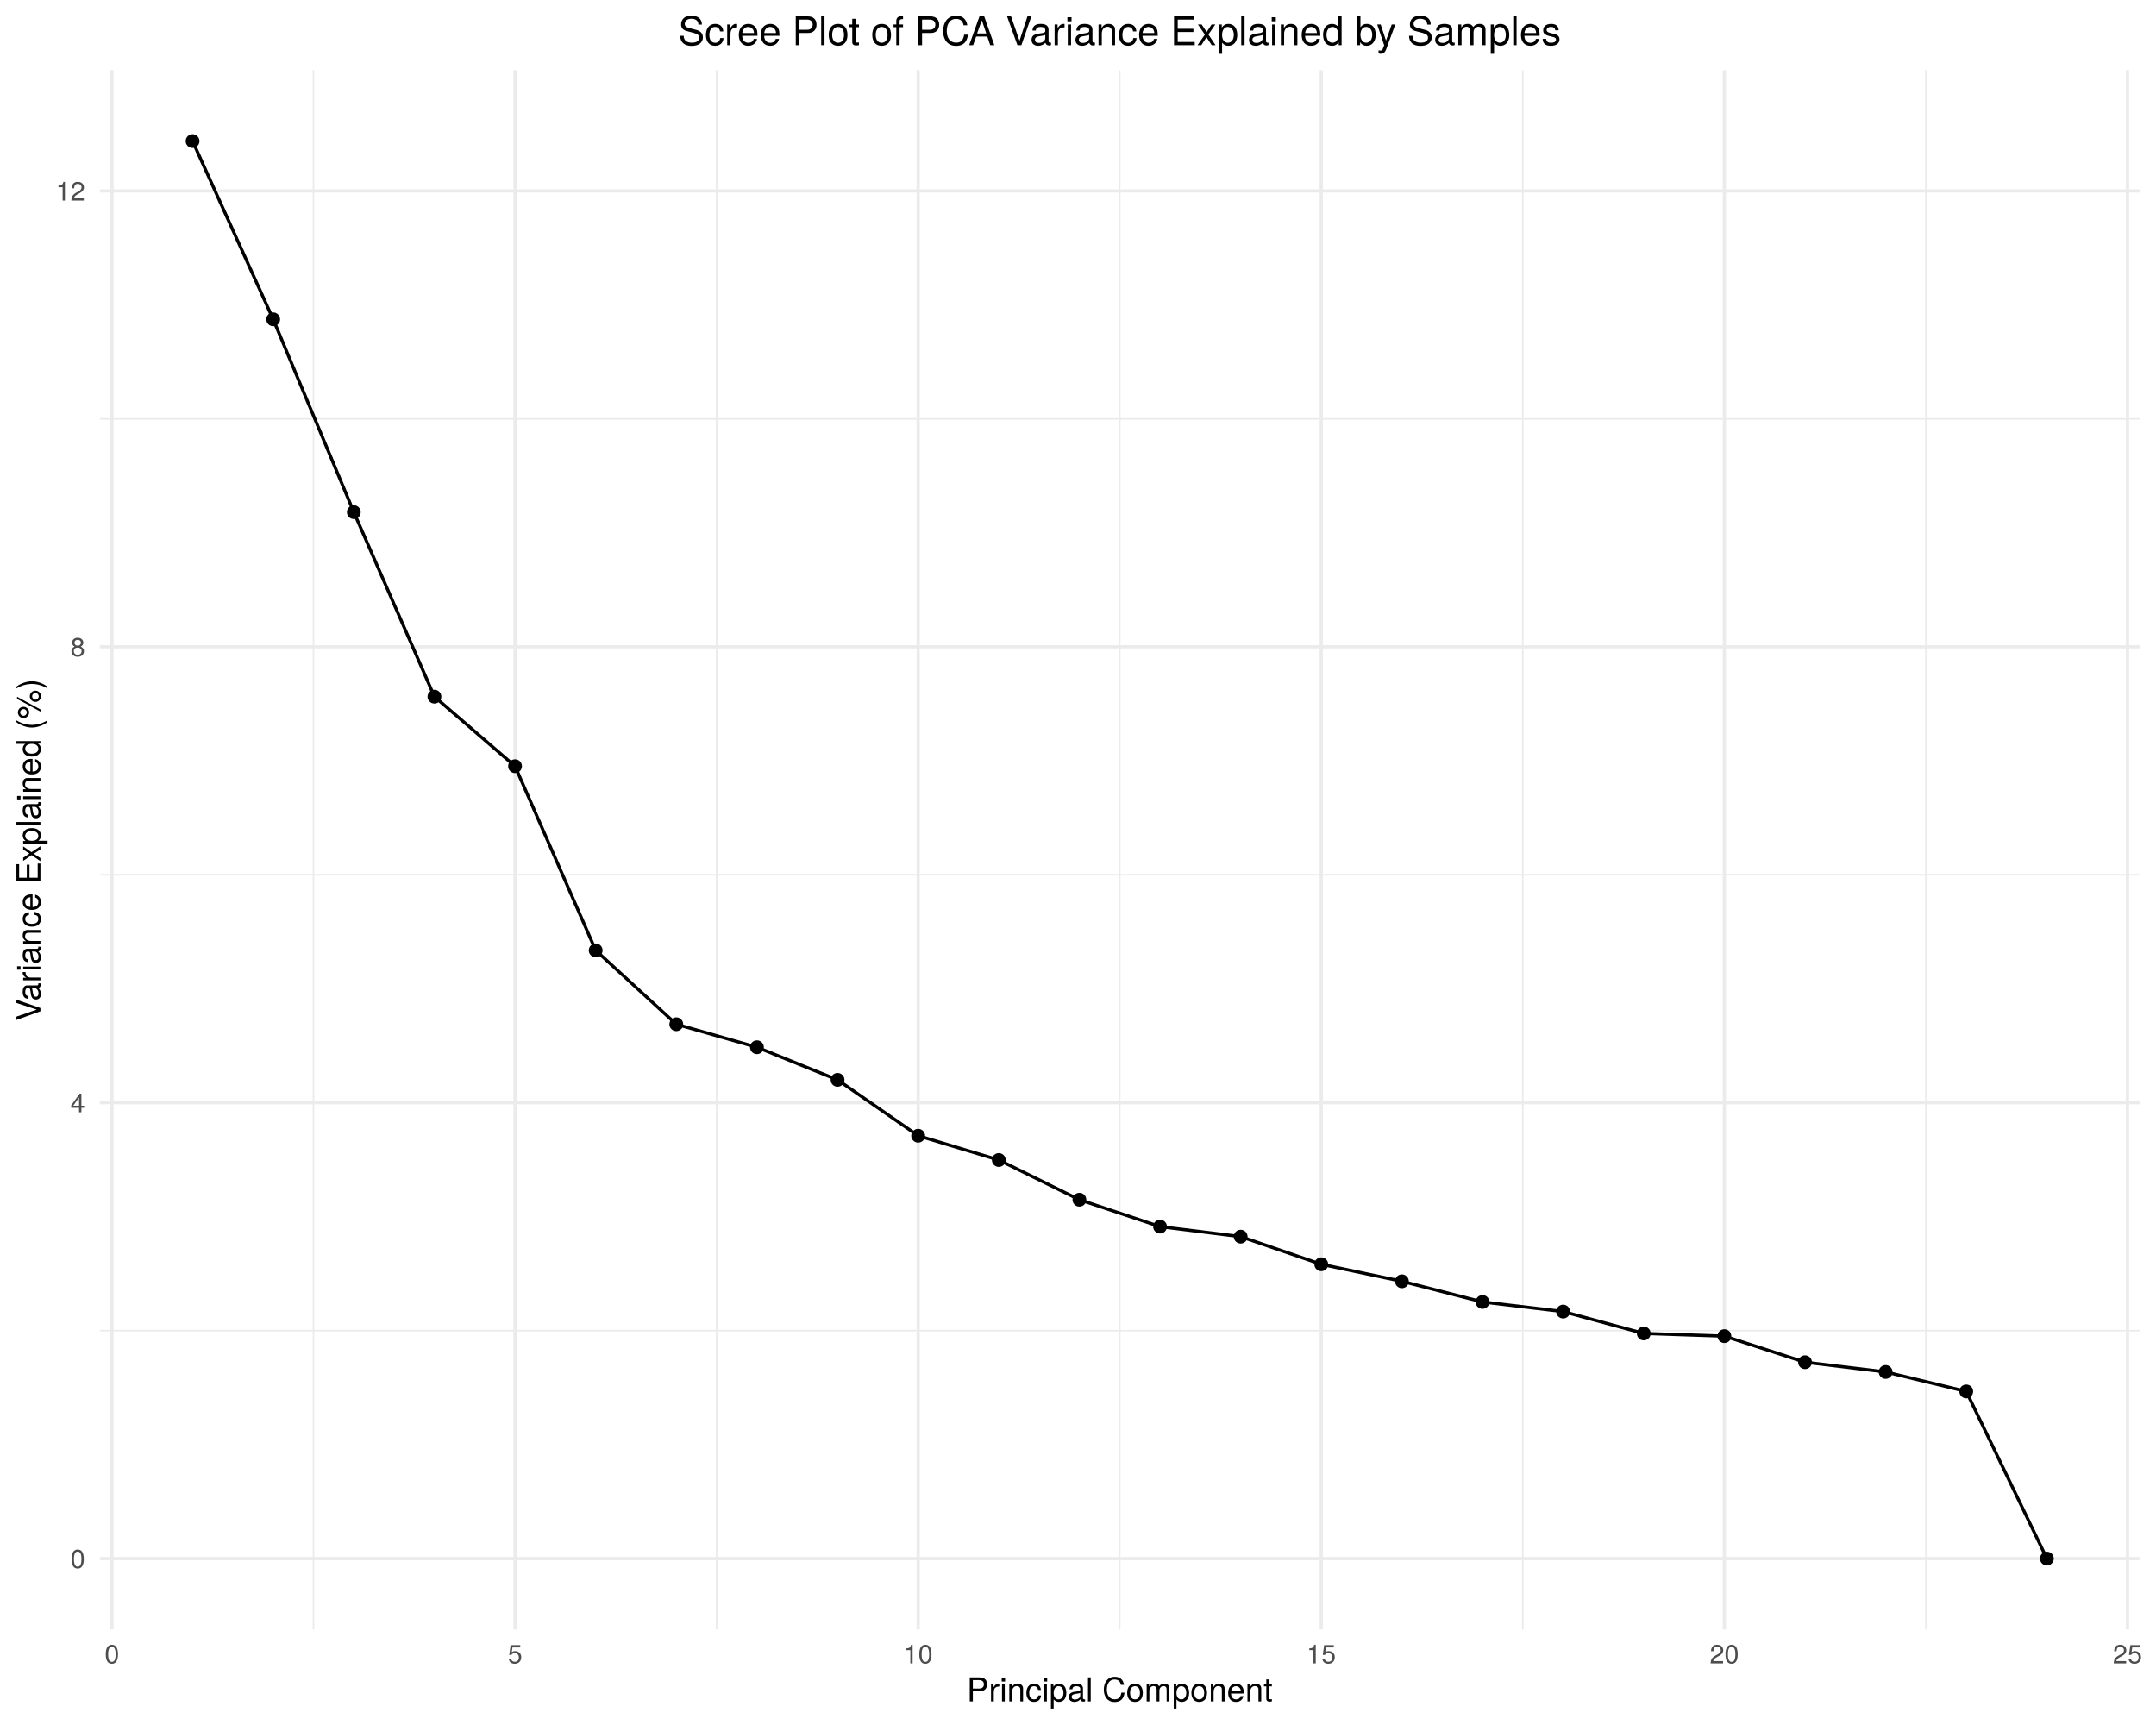
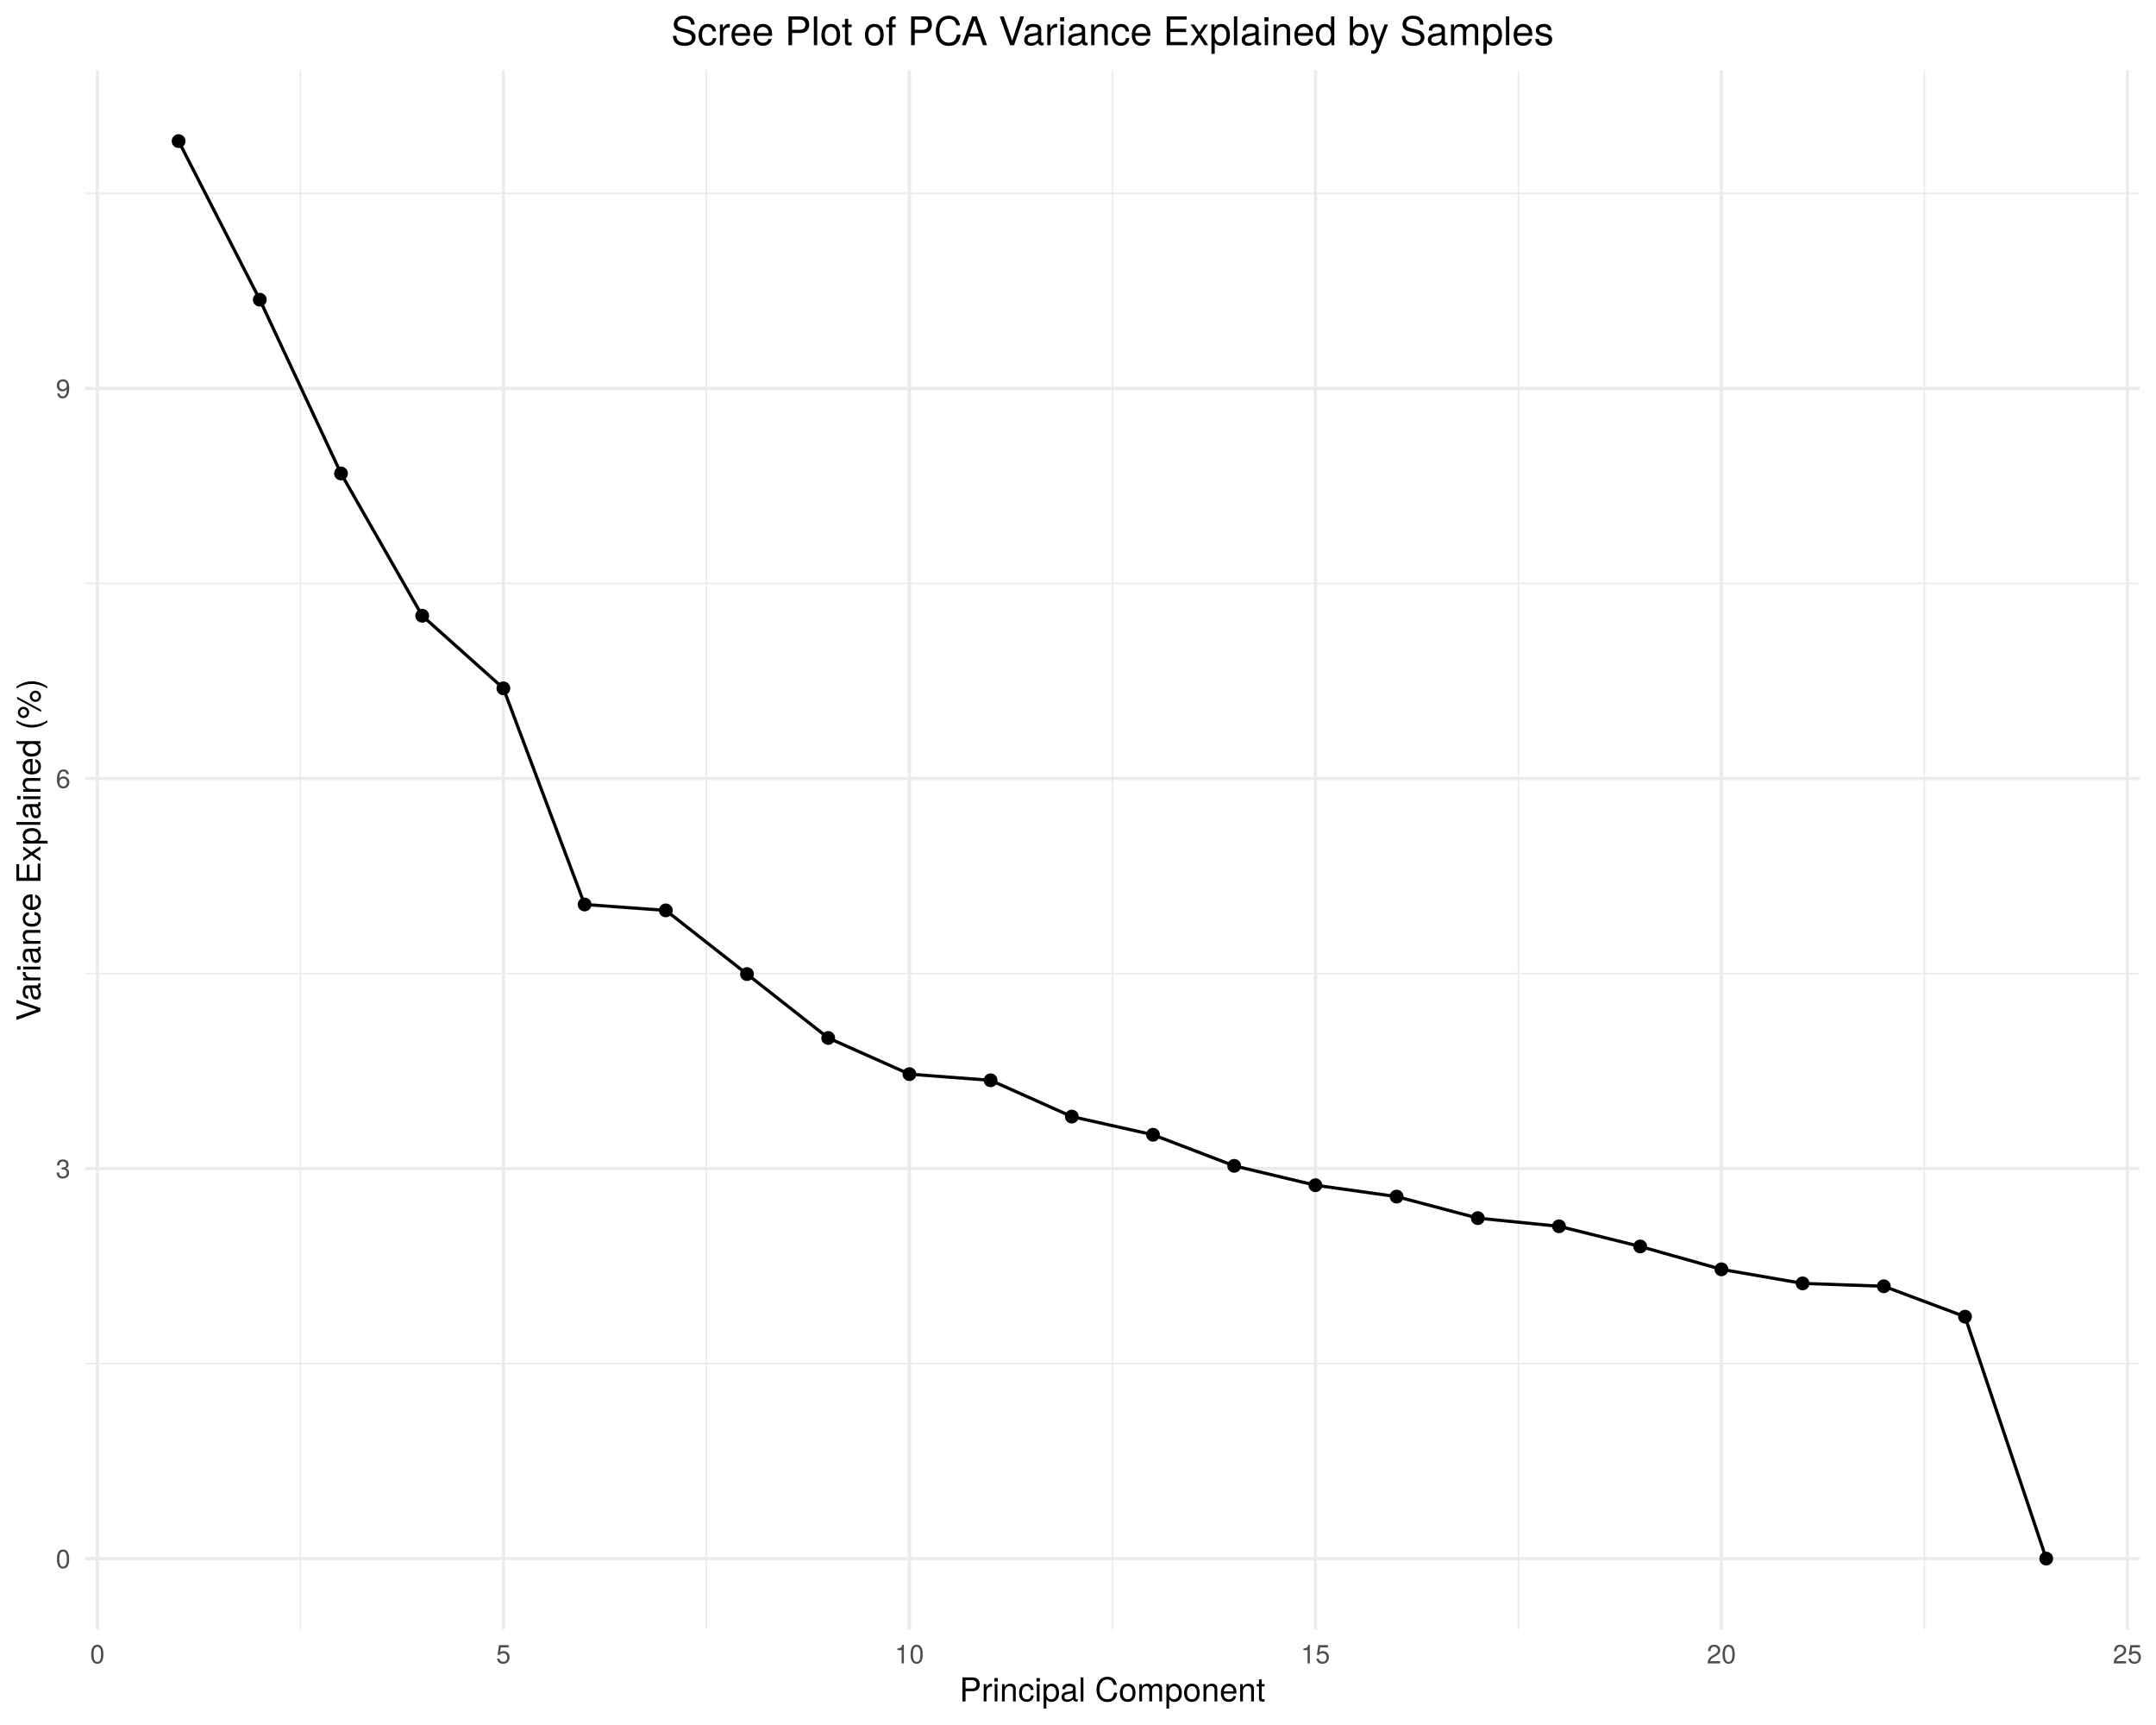
<svg xmlns="http://www.w3.org/2000/svg" class="svglite" width="720.00pt" height="576.00pt" viewBox="0 0 720.00 576.00">
  <defs>
    <style type="text/css">
    .svglite line, .svglite polyline, .svglite polygon, .svglite path, .svglite rect, .svglite circle {
      fill: none;
      stroke: #000000;
      stroke-linecap: round;
      stroke-linejoin: round;
      stroke-miterlimit: 10.00;
    }
    .svglite text {
      white-space: pre;
    }
  </style>
  </defs>
  <rect width="100%" height="100%" style="stroke: none; fill: none;" />
  <defs>
    <clipPath id="cpMC4wMHw3MjAuMDB8MC4wMHw1NzYuMDA=">
      <rect x="0.00" y="0.00" width="720.00" height="576.00" />
    </clipPath>
  </defs>
  <g clip-path="url(#cpMC4wMHw3MjAuMDB8MC4wMHw1NzYuMDA=)">
</g>
  <defs>
-     <clipPath id="cpMzMuMzV8NzE0LjUyfDIzLjQ1fDU0NC4wOQ==">
-       <rect x="33.35" y="23.45" width="681.17" height="520.64" />
+     <clipPath id="cpMjguNDZ8NzE0LjUyfDIzLjQ1fDU0NC4wOQ==">
+       <rect x="28.46" y="23.45" width="686.06" height="520.64" />
    </clipPath>
  </defs>
-   <g clip-path="url(#cpMzMuMzV8NzE0LjUyfDIzLjQ1fDU0NC4wOQ==)">
-     <polyline points="33.35,444.32 714.52,444.32 " style="stroke-width: 0.53; stroke: #EBEBEB; stroke-linecap: butt;" />
-     <polyline points="33.35,292.09 714.52,292.09 " style="stroke-width: 0.53; stroke: #EBEBEB; stroke-linecap: butt;" />
-     <polyline points="33.35,139.87 714.52,139.87 " style="stroke-width: 0.53; stroke: #EBEBEB; stroke-linecap: butt;" />
-     <polyline points="104.69,544.09 104.69,23.45 " style="stroke-width: 0.53; stroke: #EBEBEB; stroke-linecap: butt;" />
-     <polyline points="239.31,544.09 239.31,23.45 " style="stroke-width: 0.53; stroke: #EBEBEB; stroke-linecap: butt;" />
-     <polyline points="373.93,544.09 373.93,23.45 " style="stroke-width: 0.53; stroke: #EBEBEB; stroke-linecap: butt;" />
-     <polyline points="508.55,544.09 508.55,23.45 " style="stroke-width: 0.53; stroke: #EBEBEB; stroke-linecap: butt;" />
-     <polyline points="643.17,544.09 643.17,23.45 " style="stroke-width: 0.53; stroke: #EBEBEB; stroke-linecap: butt;" />
-     <polyline points="33.35,520.43 714.52,520.43 " style="stroke-width: 1.07; stroke: #EBEBEB; stroke-linecap: butt;" />
-     <polyline points="33.35,368.20 714.52,368.20 " style="stroke-width: 1.07; stroke: #EBEBEB; stroke-linecap: butt;" />
-     <polyline points="33.35,215.98 714.52,215.98 " style="stroke-width: 1.07; stroke: #EBEBEB; stroke-linecap: butt;" />
-     <polyline points="33.35,63.76 714.52,63.76 " style="stroke-width: 1.07; stroke: #EBEBEB; stroke-linecap: butt;" />
-     <polyline points="37.39,544.09 37.39,23.45 " style="stroke-width: 1.07; stroke: #EBEBEB; stroke-linecap: butt;" />
-     <polyline points="172.00,544.09 172.00,23.45 " style="stroke-width: 1.07; stroke: #EBEBEB; stroke-linecap: butt;" />
-     <polyline points="306.62,544.09 306.62,23.45 " style="stroke-width: 1.07; stroke: #EBEBEB; stroke-linecap: butt;" />
-     <polyline points="441.24,544.09 441.24,23.45 " style="stroke-width: 1.07; stroke: #EBEBEB; stroke-linecap: butt;" />
-     <polyline points="575.86,544.09 575.86,23.45 " style="stroke-width: 1.07; stroke: #EBEBEB; stroke-linecap: butt;" />
-     <polyline points="710.48,544.09 710.48,23.45 " style="stroke-width: 1.07; stroke: #EBEBEB; stroke-linecap: butt;" />
-     <polyline points="64.31,47.12 91.23,106.62 118.16,171.02 145.08,232.63 172.00,255.85 198.93,317.35 225.85,342.01 252.78,349.69 279.70,360.58 306.62,379.24 333.55,387.34 360.47,400.60 387.40,409.58 414.32,412.93 441.24,422.16 468.17,427.84 495.09,434.74 522.01,437.95 548.94,445.26 575.86,446.15 602.79,454.86 629.71,458.12 656.63,464.62 683.56,520.43 " style="stroke-width: 1.07; stroke-linecap: butt;" />
-     <circle cx="64.31" cy="47.12" r="1.95" style="stroke-width: 0.71; fill: #000000;" />
-     <circle cx="91.23" cy="106.62" r="1.95" style="stroke-width: 0.71; fill: #000000;" />
-     <circle cx="118.16" cy="171.02" r="1.95" style="stroke-width: 0.71; fill: #000000;" />
-     <circle cx="145.08" cy="232.63" r="1.95" style="stroke-width: 0.71; fill: #000000;" />
-     <circle cx="172.00" cy="255.85" r="1.95" style="stroke-width: 0.71; fill: #000000;" />
-     <circle cx="198.93" cy="317.35" r="1.95" style="stroke-width: 0.71; fill: #000000;" />
-     <circle cx="225.85" cy="342.01" r="1.95" style="stroke-width: 0.71; fill: #000000;" />
-     <circle cx="252.78" cy="349.69" r="1.95" style="stroke-width: 0.71; fill: #000000;" />
-     <circle cx="279.70" cy="360.58" r="1.95" style="stroke-width: 0.71; fill: #000000;" />
-     <circle cx="306.62" cy="379.24" r="1.95" style="stroke-width: 0.71; fill: #000000;" />
-     <circle cx="333.55" cy="387.34" r="1.95" style="stroke-width: 0.71; fill: #000000;" />
-     <circle cx="360.47" cy="400.60" r="1.95" style="stroke-width: 0.71; fill: #000000;" />
-     <circle cx="387.40" cy="409.58" r="1.95" style="stroke-width: 0.71; fill: #000000;" />
-     <circle cx="414.32" cy="412.93" r="1.95" style="stroke-width: 0.71; fill: #000000;" />
-     <circle cx="441.24" cy="422.16" r="1.95" style="stroke-width: 0.71; fill: #000000;" />
-     <circle cx="468.17" cy="427.84" r="1.95" style="stroke-width: 0.71; fill: #000000;" />
-     <circle cx="495.09" cy="434.74" r="1.95" style="stroke-width: 0.71; fill: #000000;" />
-     <circle cx="522.01" cy="437.95" r="1.95" style="stroke-width: 0.71; fill: #000000;" />
-     <circle cx="548.94" cy="445.26" r="1.95" style="stroke-width: 0.71; fill: #000000;" />
-     <circle cx="575.86" cy="446.15" r="1.95" style="stroke-width: 0.71; fill: #000000;" />
-     <circle cx="602.79" cy="454.86" r="1.95" style="stroke-width: 0.71; fill: #000000;" />
-     <circle cx="629.71" cy="458.12" r="1.95" style="stroke-width: 0.71; fill: #000000;" />
-     <circle cx="656.63" cy="464.62" r="1.95" style="stroke-width: 0.71; fill: #000000;" />
-     <circle cx="683.56" cy="520.43" r="1.95" style="stroke-width: 0.71; fill: #000000;" />
+   <g clip-path="url(#cpMjguNDZ8NzE0LjUyfDIzLjQ1fDU0NC4wOQ==)">
+     <polyline points="28.46,455.31 714.52,455.31 " style="stroke-width: 0.53; stroke: #EBEBEB; stroke-linecap: butt;" />
+     <polyline points="28.46,325.06 714.52,325.06 " style="stroke-width: 0.53; stroke: #EBEBEB; stroke-linecap: butt;" />
+     <polyline points="28.46,194.81 714.52,194.81 " style="stroke-width: 0.53; stroke: #EBEBEB; stroke-linecap: butt;" />
+     <polyline points="28.46,64.57 714.52,64.57 " style="stroke-width: 0.53; stroke: #EBEBEB; stroke-linecap: butt;" />
+     <polyline points="100.32,544.09 100.32,23.45 " style="stroke-width: 0.53; stroke: #EBEBEB; stroke-linecap: butt;" />
+     <polyline points="235.90,544.09 235.90,23.45 " style="stroke-width: 0.53; stroke: #EBEBEB; stroke-linecap: butt;" />
+     <polyline points="371.49,544.09 371.49,23.45 " style="stroke-width: 0.53; stroke: #EBEBEB; stroke-linecap: butt;" />
+     <polyline points="507.07,544.09 507.07,23.45 " style="stroke-width: 0.53; stroke: #EBEBEB; stroke-linecap: butt;" />
+     <polyline points="642.66,544.09 642.66,23.45 " style="stroke-width: 0.53; stroke: #EBEBEB; stroke-linecap: butt;" />
+     <polyline points="28.46,520.43 714.52,520.43 " style="stroke-width: 1.07; stroke: #EBEBEB; stroke-linecap: butt;" />
+     <polyline points="28.46,390.18 714.52,390.18 " style="stroke-width: 1.07; stroke: #EBEBEB; stroke-linecap: butt;" />
+     <polyline points="28.46,259.94 714.52,259.94 " style="stroke-width: 1.07; stroke: #EBEBEB; stroke-linecap: butt;" />
+     <polyline points="28.46,129.69 714.52,129.69 " style="stroke-width: 1.07; stroke: #EBEBEB; stroke-linecap: butt;" />
+     <polyline points="32.53,544.09 32.53,23.45 " style="stroke-width: 1.07; stroke: #EBEBEB; stroke-linecap: butt;" />
+     <polyline points="168.11,544.09 168.11,23.45 " style="stroke-width: 1.07; stroke: #EBEBEB; stroke-linecap: butt;" />
+     <polyline points="303.70,544.09 303.70,23.45 " style="stroke-width: 1.07; stroke: #EBEBEB; stroke-linecap: butt;" />
+     <polyline points="439.28,544.09 439.28,23.45 " style="stroke-width: 1.07; stroke: #EBEBEB; stroke-linecap: butt;" />
+     <polyline points="574.87,544.09 574.87,23.45 " style="stroke-width: 1.07; stroke: #EBEBEB; stroke-linecap: butt;" />
+     <polyline points="710.45,544.09 710.45,23.45 " style="stroke-width: 1.07; stroke: #EBEBEB; stroke-linecap: butt;" />
+     <polyline points="59.64,47.12 86.76,100.07 113.88,158.11 140.99,205.60 168.11,229.84 195.23,302.02 222.35,303.99 249.46,325.26 276.58,346.59 303.70,358.67 330.81,360.73 357.93,372.84 385.05,378.91 412.16,389.29 439.28,395.76 466.40,399.56 493.52,406.75 520.63,409.48 547.75,416.21 574.87,423.85 601.98,428.54 629.10,429.50 656.22,439.65 683.34,520.43 " style="stroke-width: 1.07; stroke-linecap: butt;" />
+     <circle cx="59.64" cy="47.12" r="1.95" style="stroke-width: 0.71; fill: #000000;" />
+     <circle cx="86.76" cy="100.07" r="1.95" style="stroke-width: 0.71; fill: #000000;" />
+     <circle cx="113.88" cy="158.11" r="1.95" style="stroke-width: 0.71; fill: #000000;" />
+     <circle cx="140.99" cy="205.60" r="1.95" style="stroke-width: 0.71; fill: #000000;" />
+     <circle cx="168.11" cy="229.84" r="1.95" style="stroke-width: 0.71; fill: #000000;" />
+     <circle cx="195.23" cy="302.02" r="1.95" style="stroke-width: 0.71; fill: #000000;" />
+     <circle cx="222.35" cy="303.99" r="1.95" style="stroke-width: 0.71; fill: #000000;" />
+     <circle cx="249.46" cy="325.26" r="1.95" style="stroke-width: 0.71; fill: #000000;" />
+     <circle cx="276.58" cy="346.59" r="1.95" style="stroke-width: 0.71; fill: #000000;" />
+     <circle cx="303.70" cy="358.67" r="1.95" style="stroke-width: 0.71; fill: #000000;" />
+     <circle cx="330.81" cy="360.73" r="1.95" style="stroke-width: 0.71; fill: #000000;" />
+     <circle cx="357.93" cy="372.84" r="1.95" style="stroke-width: 0.71; fill: #000000;" />
+     <circle cx="385.05" cy="378.91" r="1.95" style="stroke-width: 0.71; fill: #000000;" />
+     <circle cx="412.16" cy="389.29" r="1.95" style="stroke-width: 0.71; fill: #000000;" />
+     <circle cx="439.28" cy="395.76" r="1.95" style="stroke-width: 0.71; fill: #000000;" />
+     <circle cx="466.40" cy="399.56" r="1.95" style="stroke-width: 0.71; fill: #000000;" />
+     <circle cx="493.52" cy="406.75" r="1.95" style="stroke-width: 0.71; fill: #000000;" />
+     <circle cx="520.63" cy="409.48" r="1.95" style="stroke-width: 0.71; fill: #000000;" />
+     <circle cx="547.75" cy="416.21" r="1.95" style="stroke-width: 0.71; fill: #000000;" />
+     <circle cx="574.87" cy="423.85" r="1.95" style="stroke-width: 0.71; fill: #000000;" />
+     <circle cx="601.98" cy="428.54" r="1.95" style="stroke-width: 0.71; fill: #000000;" />
+     <circle cx="629.10" cy="429.50" r="1.95" style="stroke-width: 0.71; fill: #000000;" />
+     <circle cx="656.22" cy="439.65" r="1.95" style="stroke-width: 0.71; fill: #000000;" />
+     <circle cx="683.34" cy="520.43" r="1.95" style="stroke-width: 0.71; fill: #000000;" />
  </g>
  <g clip-path="url(#cpMC4wMHw3MjAuMDB8MC4wMHw1NzYuMDA=)">
-     <text x="28.42" y="523.64" text-anchor="end" style="font-size: 8.80px; font-weight: 0;fill: #4D4D4D; font-family: &quot;TeX Gyre Heros&quot;;" textLength="4.89px" lengthAdjust="spacingAndGlyphs">0</text>
-     <text x="28.42" y="371.41" text-anchor="end" style="font-size: 8.80px; font-weight: 0;fill: #4D4D4D; font-family: &quot;TeX Gyre Heros&quot;;" textLength="4.89px" lengthAdjust="spacingAndGlyphs">4</text>
-     <text x="28.42" y="219.19" text-anchor="end" style="font-size: 8.80px; font-weight: 0;fill: #4D4D4D; font-family: &quot;TeX Gyre Heros&quot;;" textLength="4.89px" lengthAdjust="spacingAndGlyphs">8</text>
-     <text x="28.42" y="66.96" text-anchor="end" style="font-size: 8.80px; font-weight: 0;fill: #4D4D4D; font-family: &quot;TeX Gyre Heros&quot;;" textLength="9.78px" lengthAdjust="spacingAndGlyphs">12</text>
-     <text x="37.39" y="555.44" text-anchor="middle" style="font-size: 8.80px; font-weight: 0;fill: #4D4D4D; font-family: &quot;TeX Gyre Heros&quot;;" textLength="4.89px" lengthAdjust="spacingAndGlyphs">0</text>
-     <text x="172.00" y="555.44" text-anchor="middle" style="font-size: 8.80px; font-weight: 0;fill: #4D4D4D; font-family: &quot;TeX Gyre Heros&quot;;" textLength="4.89px" lengthAdjust="spacingAndGlyphs">5</text>
-     <text x="306.62" y="555.44" text-anchor="middle" style="font-size: 8.80px; font-weight: 0;fill: #4D4D4D; font-family: &quot;TeX Gyre Heros&quot;;" textLength="9.78px" lengthAdjust="spacingAndGlyphs">10</text>
-     <text x="441.24" y="555.44" text-anchor="middle" style="font-size: 8.80px; font-weight: 0;fill: #4D4D4D; font-family: &quot;TeX Gyre Heros&quot;;" textLength="9.78px" lengthAdjust="spacingAndGlyphs">15</text>
-     <text x="575.86" y="555.44" text-anchor="middle" style="font-size: 8.80px; font-weight: 0;fill: #4D4D4D; font-family: &quot;TeX Gyre Heros&quot;;" textLength="9.78px" lengthAdjust="spacingAndGlyphs">20</text>
-     <text x="710.48" y="555.44" text-anchor="middle" style="font-size: 8.80px; font-weight: 0;fill: #4D4D4D; font-family: &quot;TeX Gyre Heros&quot;;" textLength="9.78px" lengthAdjust="spacingAndGlyphs">25</text>
-     <text x="373.93" y="568.12" text-anchor="middle" style="font-size: 11.00px; font-weight: 0; font-family: &quot;TeX Gyre Heros&quot;;" textLength="102.07px" lengthAdjust="spacingAndGlyphs">Principal Component</text>
+     <text x="23.53" y="523.64" text-anchor="end" style="font-size: 8.80px; font-weight: 0;fill: #4D4D4D; font-family: &quot;TeX Gyre Heros&quot;;" textLength="4.89px" lengthAdjust="spacingAndGlyphs">0</text>
+     <text x="23.53" y="393.39" text-anchor="end" style="font-size: 8.80px; font-weight: 0;fill: #4D4D4D; font-family: &quot;TeX Gyre Heros&quot;;" textLength="4.89px" lengthAdjust="spacingAndGlyphs">3</text>
+     <text x="23.53" y="263.14" text-anchor="end" style="font-size: 8.80px; font-weight: 0;fill: #4D4D4D; font-family: &quot;TeX Gyre Heros&quot;;" textLength="4.89px" lengthAdjust="spacingAndGlyphs">6</text>
+     <text x="23.53" y="132.90" text-anchor="end" style="font-size: 8.80px; font-weight: 0;fill: #4D4D4D; font-family: &quot;TeX Gyre Heros&quot;;" textLength="4.89px" lengthAdjust="spacingAndGlyphs">9</text>
+     <text x="32.53" y="555.44" text-anchor="middle" style="font-size: 8.80px; font-weight: 0;fill: #4D4D4D; font-family: &quot;TeX Gyre Heros&quot;;" textLength="4.89px" lengthAdjust="spacingAndGlyphs">0</text>
+     <text x="168.11" y="555.44" text-anchor="middle" style="font-size: 8.80px; font-weight: 0;fill: #4D4D4D; font-family: &quot;TeX Gyre Heros&quot;;" textLength="4.89px" lengthAdjust="spacingAndGlyphs">5</text>
+     <text x="303.70" y="555.44" text-anchor="middle" style="font-size: 8.80px; font-weight: 0;fill: #4D4D4D; font-family: &quot;TeX Gyre Heros&quot;;" textLength="9.78px" lengthAdjust="spacingAndGlyphs">10</text>
+     <text x="439.28" y="555.44" text-anchor="middle" style="font-size: 8.80px; font-weight: 0;fill: #4D4D4D; font-family: &quot;TeX Gyre Heros&quot;;" textLength="9.78px" lengthAdjust="spacingAndGlyphs">15</text>
+     <text x="574.87" y="555.44" text-anchor="middle" style="font-size: 8.80px; font-weight: 0;fill: #4D4D4D; font-family: &quot;TeX Gyre Heros&quot;;" textLength="9.78px" lengthAdjust="spacingAndGlyphs">20</text>
+     <text x="710.45" y="555.44" text-anchor="middle" style="font-size: 8.80px; font-weight: 0;fill: #4D4D4D; font-family: &quot;TeX Gyre Heros&quot;;" textLength="9.78px" lengthAdjust="spacingAndGlyphs">25</text>
+     <text x="371.49" y="568.12" text-anchor="middle" style="font-size: 11.00px; font-weight: 0; font-family: &quot;TeX Gyre Heros&quot;;" textLength="102.07px" lengthAdjust="spacingAndGlyphs">Principal Component</text>
    <text transform="translate(13.50,283.77) rotate(-90)" text-anchor="middle" style="font-size: 11.00px; font-weight: 0; font-family: &quot;TeX Gyre Heros&quot;;" textLength="114.90px" lengthAdjust="spacingAndGlyphs">Variance Explained (%)</text>
-     <text x="373.93" y="15.09" text-anchor="middle" style="font-size: 13.20px; font-weight: 0; font-family: &quot;TeX Gyre Heros&quot;;" textLength="296.09px" lengthAdjust="spacingAndGlyphs">Scree Plot of PCA Variance Explained by Samples</text>
+     <text x="371.49" y="15.09" text-anchor="middle" style="font-size: 13.20px; font-weight: 0; font-family: &quot;TeX Gyre Heros&quot;;" textLength="296.09px" lengthAdjust="spacingAndGlyphs">Scree Plot of PCA Variance Explained by Samples</text>
  </g>
</svg>
